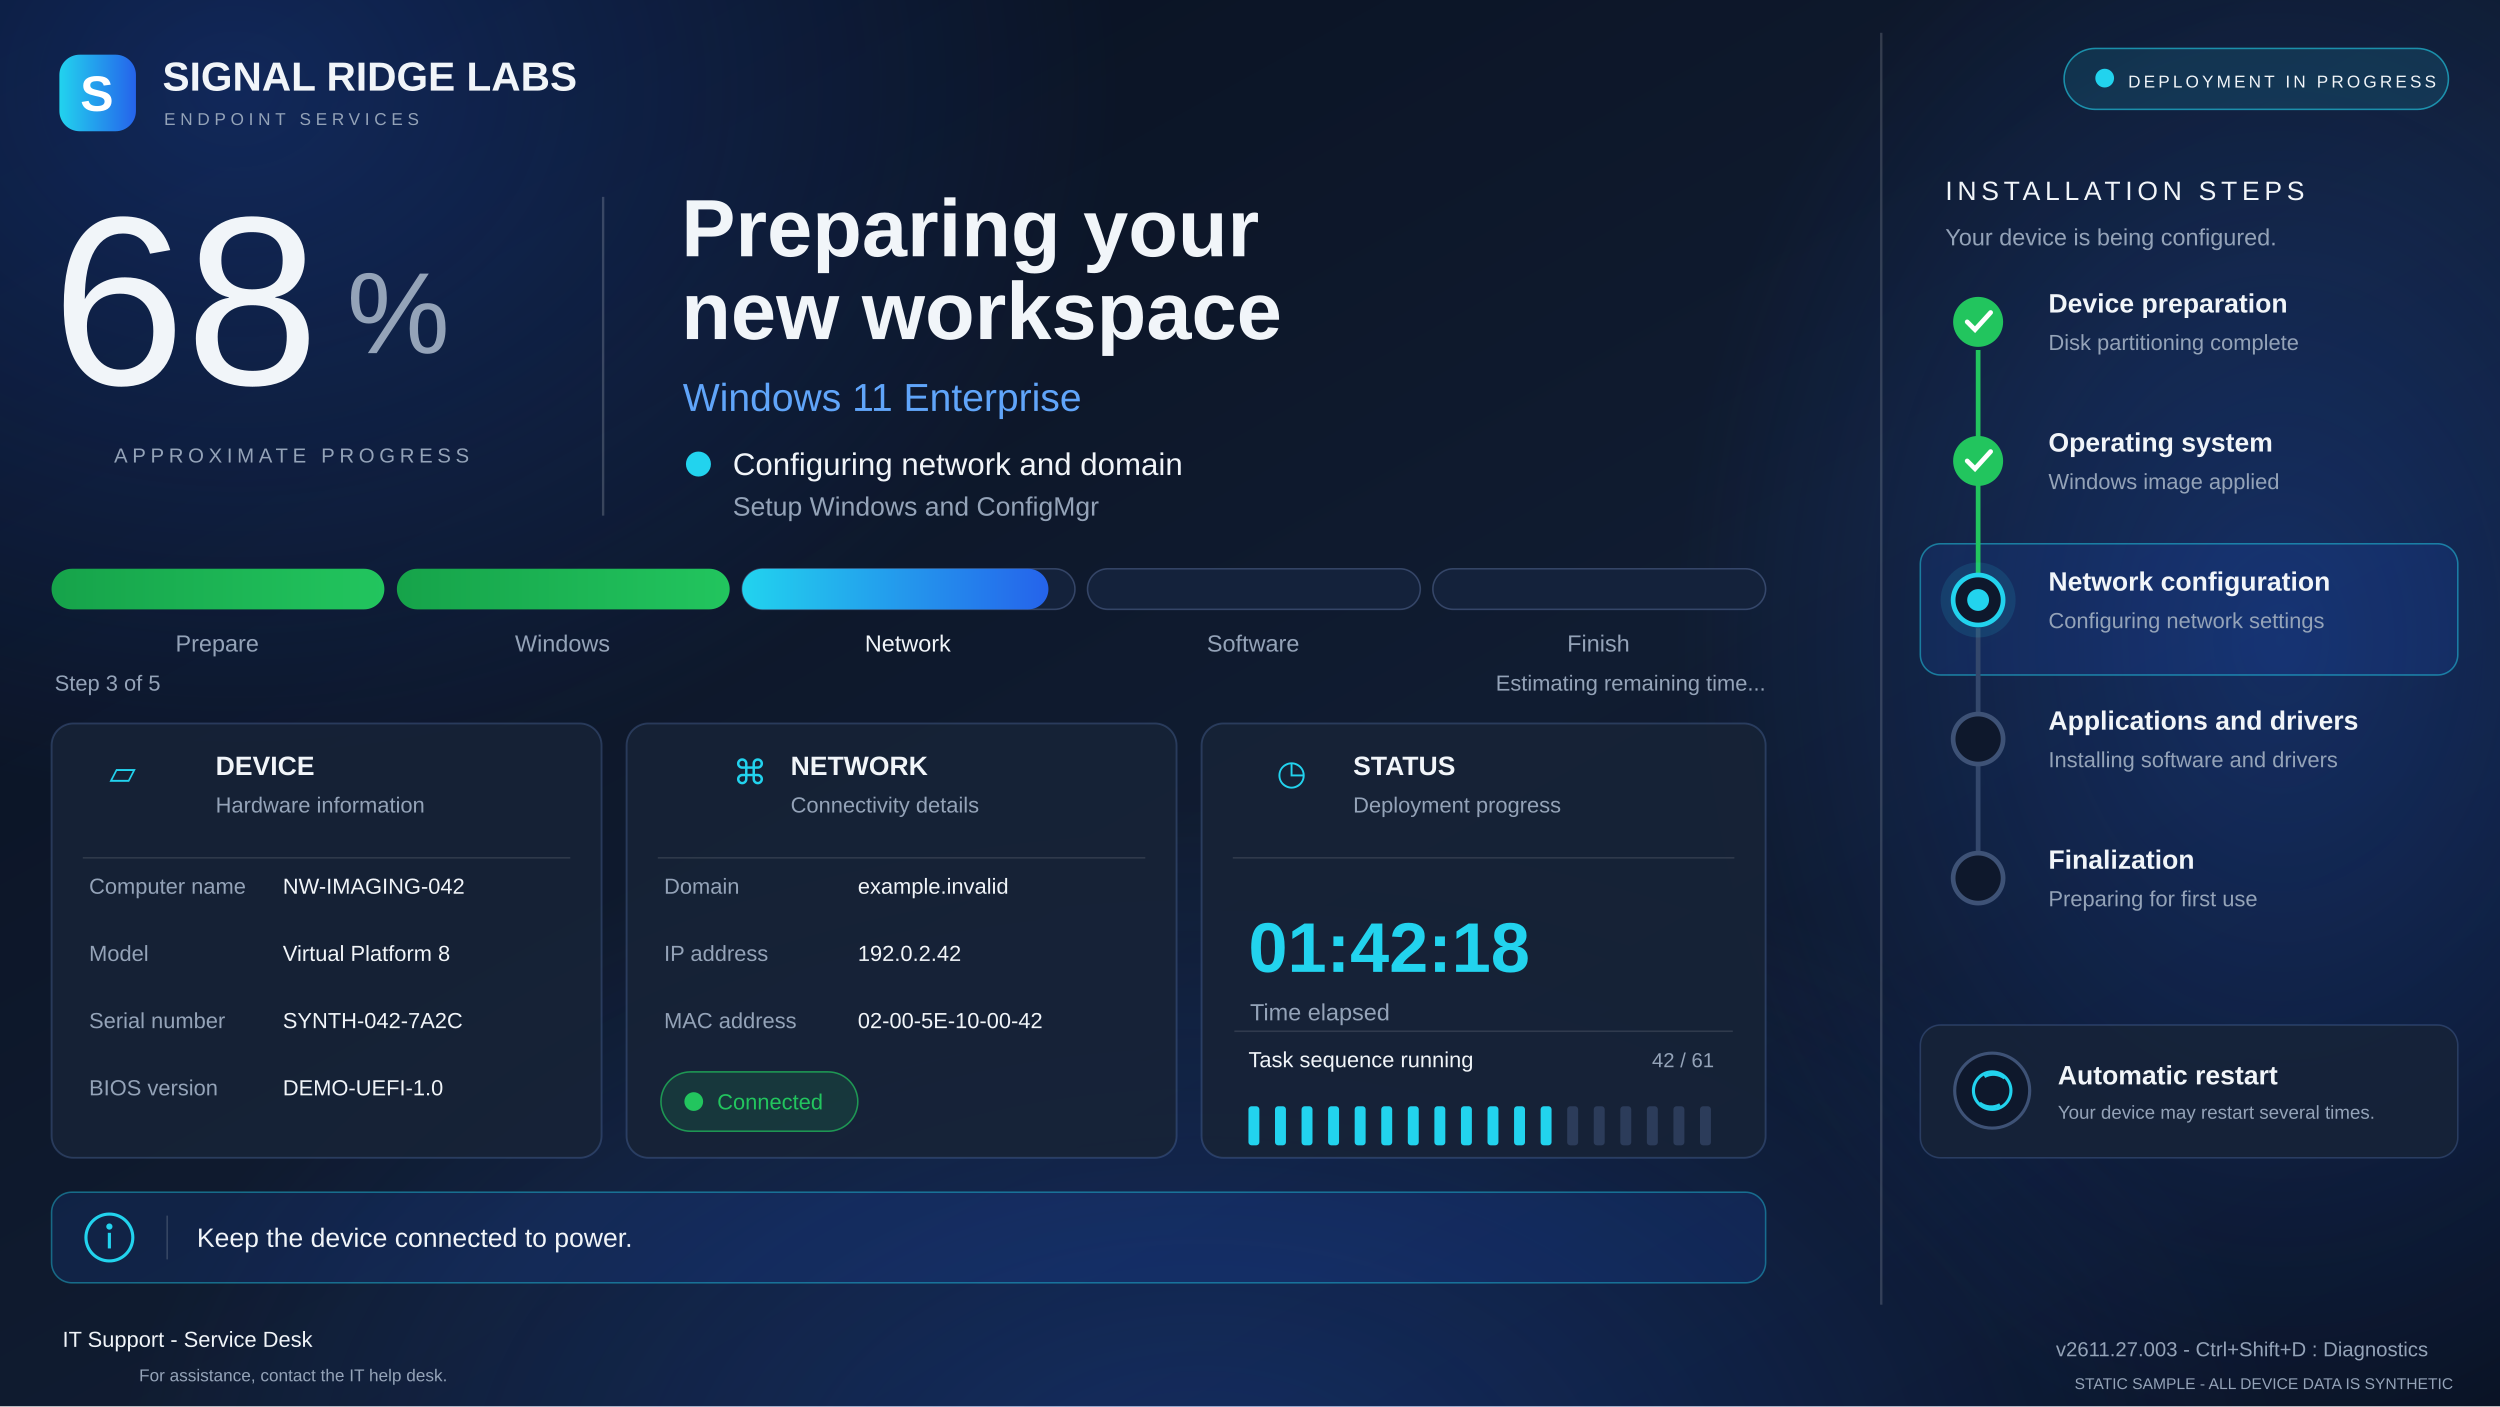
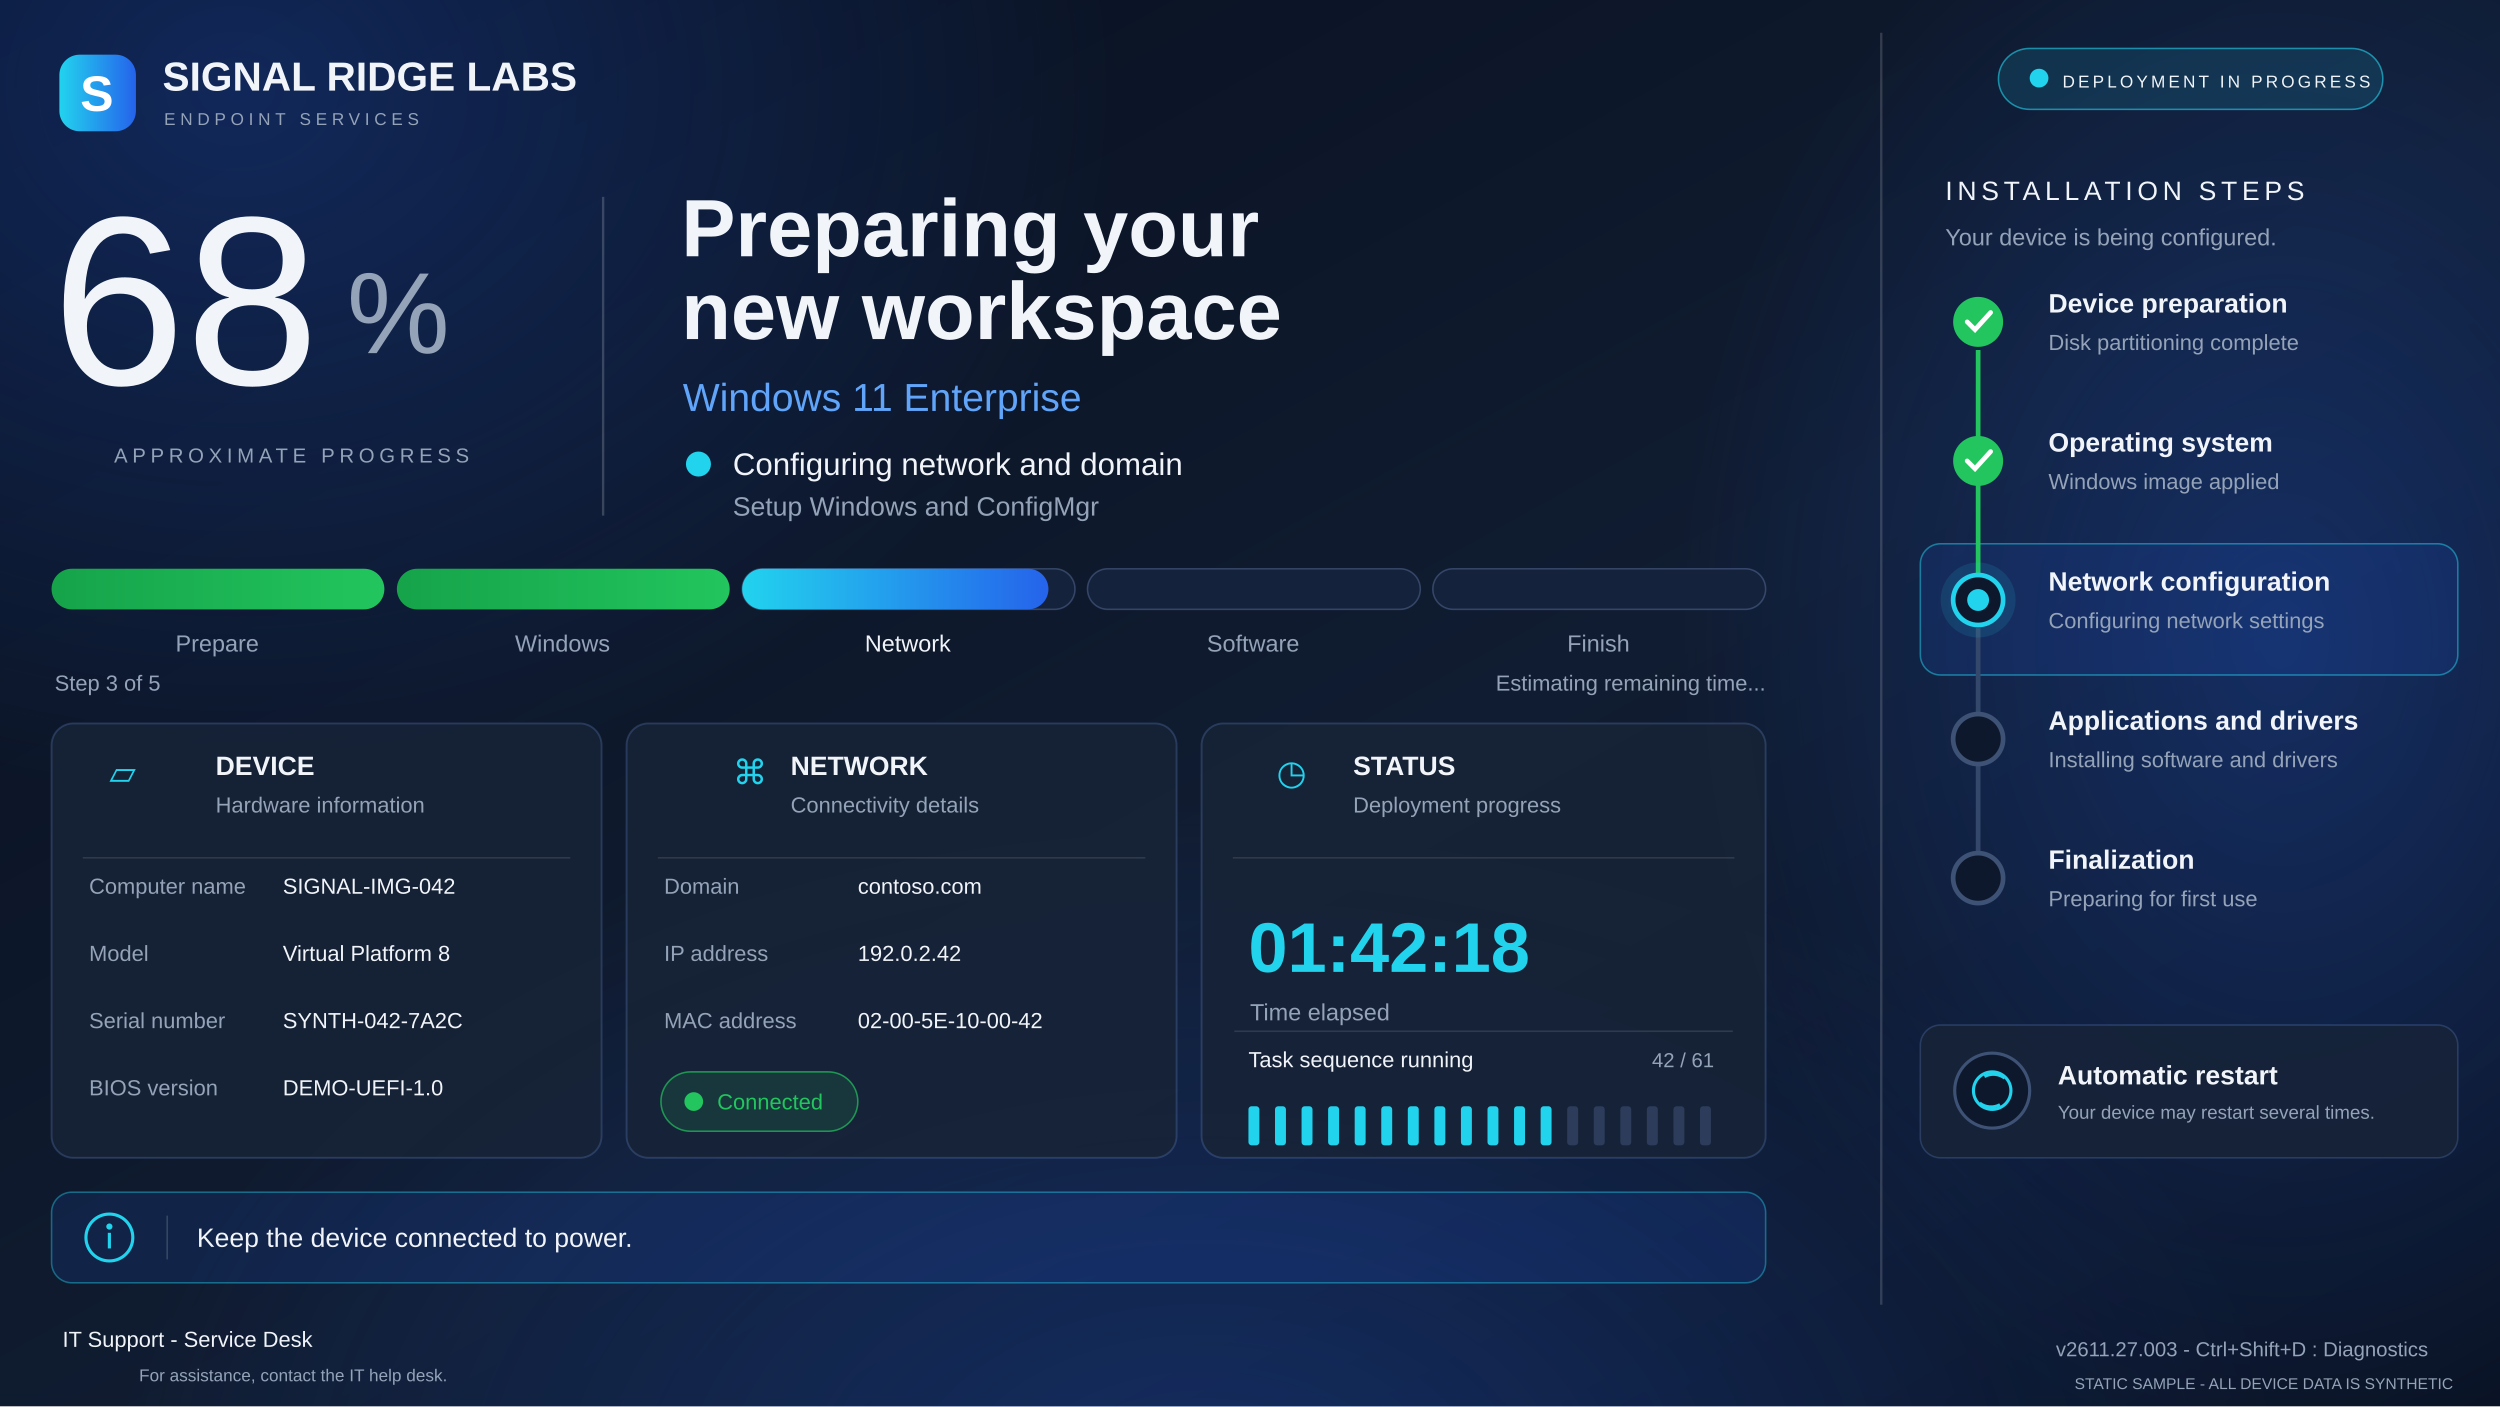
<svg xmlns="http://www.w3.org/2000/svg" width="1600" height="900" viewBox="0 0 1600 900">
  <defs>
    <linearGradient id="bg" x2="1" y2="1">
      <stop stop-color="#080F1E" />
      <stop offset=".55" stop-color="#101C31" />
      <stop offset="1" stop-color="#0A1325" />
    </linearGradient>
    <radialGradient id="glow">
      <stop stop-color="#2563EB" stop-opacity=".28" />
      <stop offset="1" stop-color="#2563EB" stop-opacity="0" />
    </radialGradient>
    <linearGradient id="accent">
      <stop stop-color="#22D3EE" />
      <stop offset="1" stop-color="#2563EB" />
    </linearGradient>
    <linearGradient id="done">
      <stop stop-color="#16A34A" />
      <stop offset="1" stop-color="#22C55E" />
    </linearGradient>
    <style>text{font-family:'Segoe UI',Arial,sans-serif}.primary{fill:#F1F5F9}.dim{fill:#94A3B8}.cap{letter-spacing:3px}.card{fill:#172337;fill-opacity:.9;stroke:#78A0E6;stroke-opacity:.23;stroke-width:1.2}.rule{stroke:#FFFFFF;stroke-opacity:.11}</style>
  </defs>
  <rect width="1600" height="900" fill="url(#bg)" />
  <ellipse cx="150" cy="55" rx="570" ry="460" fill="url(#glow)" />
  <ellipse cx="770" cy="960" rx="700" ry="450" fill="url(#glow)" />
  <ellipse cx="1460" cy="410" rx="390" ry="520" fill="url(#glow)" />
  <line x1="1204" y1="21" x2="1204" y2="835" stroke="#FFFFFF" stroke-opacity=".16" stroke-width="1.5" />
  <rect x="38" y="35" width="49" height="49" rx="13" fill="url(#accent)" />
  <text x="62" y="71" text-anchor="middle" font-size="32" font-weight="700" fill="#FFFFFF">S</text>
  <text x="104" y="58" class="primary" font-size="26" font-weight="700">SIGNAL RIDGE LABS</text>
  <text x="105" y="80" class="dim" font-size="11" letter-spacing="3">ENDPOINT SERVICES</text>
-   <rect x="1321" y="31" width="246" height="39" rx="20" fill="#22D3EE" fill-opacity=".12" stroke="#22D3EE" stroke-opacity=".6" />
-   <circle cx="1347" cy="50" r="6" fill="#22D3EE" />
-   <text x="1362" y="56" class="primary" font-size="11" letter-spacing="2">DEPLOYMENT IN PROGRESS</text>
+   <rect x="1279" y="31" width="246" height="39" rx="20" fill="#22D3EE" fill-opacity=".12" stroke="#22D3EE" stroke-opacity=".6" />
+   <circle cx="1305" cy="50" r="6" fill="#22D3EE" />
+   <text x="1320" y="56" class="primary" font-size="11" letter-spacing="2">DEPLOYMENT IN PROGRESS</text>
  <text x="33" y="246" class="primary" font-size="154" font-weight="300">68</text>
  <text x="222" y="226" class="dim" font-size="74" font-weight="300">%</text>
  <text x="73" y="296" class="dim" font-size="13" letter-spacing="3">APPROXIMATE PROGRESS</text>
  <line x1="386" y1="126" x2="386" y2="330" stroke="#FFFFFF" stroke-opacity=".18" stroke-width="1.5" />
  <text x="436" y="164" class="primary" font-size="52" font-weight="650">Preparing your</text>
  <text x="436" y="217" class="primary" font-size="52" font-weight="650">new workspace</text>
  <text x="437" y="263" fill="#60A5FA" font-size="25">Windows 11 Enterprise</text>
  <circle cx="447" cy="297" r="8" fill="#22D3EE" />
  <text x="469" y="304" class="primary" font-size="20">Configuring network and domain</text>
  <text x="469" y="330" class="dim" font-size="17">Setup Windows and ConfigMgr</text>
  <rect x="33" y="364" width="213" height="26" rx="13" fill="url(#done)" />
  <rect x="254" y="364" width="213" height="26" rx="13" fill="url(#done)" />
  <rect x="475" y="364" width="213" height="26" rx="13" fill="#14223B" stroke="#A0BEFF" stroke-opacity=".25" />
  <rect x="475" y="364" width="196" height="26" rx="13" fill="url(#accent)" />
  <rect x="696" y="364" width="213" height="26" rx="13" fill="#14223B" stroke="#A0BEFF" stroke-opacity=".25" />
  <rect x="917" y="364" width="213" height="26" rx="13" fill="#14223B" stroke="#A0BEFF" stroke-opacity=".25" />
  <text x="139" y="417" text-anchor="middle" class="dim" font-size="15">Prepare</text>
  <text x="360" y="417" text-anchor="middle" class="dim" font-size="15">Windows</text>
  <text x="581" y="417" text-anchor="middle" class="primary" font-size="15">Network</text>
  <text x="802" y="417" text-anchor="middle" class="dim" font-size="15">Software</text>
  <text x="1023" y="417" text-anchor="middle" class="dim" font-size="15">Finish</text>
  <text x="35" y="442" class="dim" font-size="14">Step 3 of 5</text>
  <text x="1130" y="442" text-anchor="end" class="dim" font-size="14">Estimating remaining time...</text>
  <rect x="33" y="463" width="352" height="278" rx="14" class="card" />
  <rect x="401" y="463" width="352" height="278" rx="14" class="card" />
  <rect x="769" y="463" width="361" height="278" rx="14" class="card" />
  <text x="70" y="502" fill="#22D3EE" font-size="22">▱</text>
  <text x="138" y="496" class="primary" font-size="17" font-weight="700">DEVICE</text>
  <text x="138" y="520" class="dim" font-size="14">Hardware information</text>
  <text x="469" y="502" fill="#22D3EE" font-size="22">⌘</text>
  <text x="506" y="496" class="primary" font-size="17" font-weight="700">NETWORK</text>
  <text x="506" y="520" class="dim" font-size="14">Connectivity details</text>
  <text x="817" y="502" fill="#22D3EE" font-size="22">◷</text>
  <text x="866" y="496" class="primary" font-size="17" font-weight="700">STATUS</text>
  <text x="866" y="520" class="dim" font-size="14">Deployment progress</text>
  <line x1="53" y1="549" x2="365" y2="549" class="rule" />
  <line x1="421" y1="549" x2="733" y2="549" class="rule" />
  <line x1="789" y1="549" x2="1110" y2="549" class="rule" />
  <text x="57" y="572" class="dim" font-size="14">Computer name</text>
-   <text x="181" y="572" class="primary" font-size="14">NW-IMAGING-042</text>
+   <text x="181" y="572" class="primary" font-size="14">SIGNAL-IMG-042</text>
  <text x="57" y="615" class="dim" font-size="14">Model</text>
  <text x="181" y="615" class="primary" font-size="14">Virtual Platform 8</text>
  <text x="57" y="658" class="dim" font-size="14">Serial number</text>
  <text x="181" y="658" class="primary" font-size="14">SYNTH-042-7A2C</text>
  <text x="57" y="701" class="dim" font-size="14">BIOS version</text>
  <text x="181" y="701" class="primary" font-size="14">DEMO-UEFI-1.0</text>
  <text x="425" y="572" class="dim" font-size="14">Domain</text>
-   <text x="549" y="572" class="primary" font-size="14">example.invalid</text>
+   <text x="549" y="572" class="primary" font-size="14">contoso.com</text>
  <text x="425" y="615" class="dim" font-size="14">IP address</text>
  <text x="549" y="615" class="primary" font-size="14">192.0.2.42</text>
  <text x="425" y="658" class="dim" font-size="14">MAC address</text>
  <text x="549" y="658" class="primary" font-size="14">02-00-5E-10-00-42</text>
  <rect x="423" y="686" width="126" height="38" rx="19" fill="#22C55E" fill-opacity=".13" stroke="#22C55E" stroke-opacity=".7" />
  <circle cx="444" cy="705" r="6" fill="#22C55E" />
  <text x="459" y="710" fill="#22C55E" font-size="14">Connected</text>
  <text x="799" y="622" fill="#22D3EE" font-size="45" font-weight="700">01:42:18</text>
  <text x="800" y="653" class="dim" font-size="15">Time elapsed</text>
  <line x1="790" y1="660" x2="1109" y2="660" class="rule" />
  <text x="799" y="683" class="primary" font-size="14">Task sequence running</text>
  <text x="1097" y="683" text-anchor="end" class="dim" font-size="13">42 / 61</text>
  <g fill="#22D3EE">
    <rect x="799" y="708" width="7" height="25" rx="2" />
    <rect x="816" y="708" width="7" height="25" rx="2" />
    <rect x="833" y="708" width="7" height="25" rx="2" />
    <rect x="850" y="708" width="7" height="25" rx="2" />
    <rect x="867" y="708" width="7" height="25" rx="2" />
    <rect x="884" y="708" width="7" height="25" rx="2" />
    <rect x="901" y="708" width="7" height="25" rx="2" />
    <rect x="918" y="708" width="7" height="25" rx="2" />
    <rect x="935" y="708" width="7" height="25" rx="2" />
    <rect x="952" y="708" width="7" height="25" rx="2" />
    <rect x="969" y="708" width="7" height="25" rx="2" />
    <rect x="986" y="708" width="7" height="25" rx="2" />
  </g>
  <g fill="#2C3C5A">
    <rect x="1003" y="708" width="7" height="25" rx="2" />
    <rect x="1020" y="708" width="7" height="25" rx="2" />
    <rect x="1037" y="708" width="7" height="25" rx="2" />
    <rect x="1054" y="708" width="7" height="25" rx="2" />
    <rect x="1071" y="708" width="7" height="25" rx="2" />
    <rect x="1088" y="708" width="7" height="25" rx="2" />
  </g>
  <text x="1245" y="128" class="primary" font-size="17" letter-spacing="3">INSTALLATION STEPS</text>
  <text x="1245" y="157" class="dim" font-size="15">Your device is being configured.</text>
  <rect x="1229" y="348" width="344" height="84" rx="13" fill="#2563EB" fill-opacity=".12" stroke="#22D3EE" stroke-opacity=".5" />
  <line x1="1266" y1="224" x2="1266" y2="285" stroke="#22C55E" stroke-width="3" />
  <line x1="1266" y1="304" x2="1266" y2="373" stroke="#22C55E" stroke-width="3" />
  <line x1="1266" y1="402" x2="1266" y2="461" stroke="#34486C" stroke-width="3" />
  <line x1="1266" y1="490" x2="1266" y2="549" stroke="#34486C" stroke-width="3" />
  <circle cx="1266" cy="206" r="16" fill="#22C55E" />
  <path d="M1259 206l5 5 10-11" fill="none" stroke="#FFFFFF" stroke-width="3" stroke-linecap="round" />
  <circle cx="1266" cy="295" r="16" fill="#22C55E" />
  <path d="M1259 295l5 5 10-11" fill="none" stroke="#FFFFFF" stroke-width="3" stroke-linecap="round" />
  <circle cx="1266" cy="384" r="24" fill="#22D3EE" fill-opacity=".12" />
  <circle cx="1266" cy="384" r="16" fill="#0E182C" stroke="#22D3EE" stroke-width="3" />
  <circle cx="1266" cy="384" r="7" fill="#22D3EE" />
  <circle cx="1266" cy="473" r="16" fill="#0E182C" stroke="#3E5276" stroke-width="3" />
  <circle cx="1266" cy="562" r="16" fill="#0E182C" stroke="#3E5276" stroke-width="3" />
  <text x="1311" y="200" class="primary" font-size="17" font-weight="700">Device preparation</text>
  <text x="1311" y="224" class="dim" font-size="14">Disk partitioning complete</text>
  <text x="1311" y="289" class="primary" font-size="17" font-weight="700">Operating system</text>
  <text x="1311" y="313" class="dim" font-size="14">Windows image applied</text>
  <text x="1311" y="378" class="primary" font-size="17" font-weight="700">Network configuration</text>
  <text x="1311" y="402" class="dim" font-size="14">Configuring network settings</text>
  <text x="1311" y="467" class="primary" font-size="17" font-weight="700">Applications and drivers</text>
  <text x="1311" y="491" class="dim" font-size="14">Installing software and drivers</text>
  <text x="1311" y="556" class="primary" font-size="17" font-weight="700">Finalization</text>
  <text x="1311" y="580" class="dim" font-size="14">Preparing for first use</text>
  <rect x="1229" y="656" width="344" height="85" rx="13" fill="#172337" fill-opacity=".8" stroke="#78A0E6" stroke-opacity=".23" />
  <circle cx="1275" cy="698" r="24" fill="#0E182C" stroke="#3E5276" stroke-width="2" />
  <circle cx="1275" cy="698" r="12" fill="none" stroke="#22D3EE" stroke-width="2" />
  <path d="M1270 689a12 12 0 0 1 13 1M1280 707a12 12 0 0 1-13-1" fill="none" stroke="#22D3EE" stroke-width="2" />
  <text x="1317" y="694" class="primary" font-size="17" font-weight="700">Automatic restart</text>
  <text x="1317" y="716" class="dim" font-size="12">Your device may restart several times.</text>
  <rect x="33" y="763" width="1097" height="58" rx="13" fill="#2563EB" fill-opacity=".13" stroke="#22D3EE" stroke-opacity=".42" />
  <circle cx="70" cy="792" r="15" fill="none" stroke="#22D3EE" stroke-width="2" />
  <circle cx="70" cy="785" r="2" fill="#22D3EE" />
  <line x1="70" y1="789" x2="70" y2="799" stroke="#22D3EE" stroke-width="2" />
  <line x1="107" y1="778" x2="107" y2="806" stroke="#FFFFFF" stroke-opacity=".16" />
  <text x="126" y="798" class="primary" font-size="17">Keep the device connected to power.</text>
  <text x="40" y="862" class="primary" font-size="14">IT Support - Service Desk</text>
  <text x="89" y="884" class="dim" font-size="11">For assistance, contact the IT help desk.</text>
  <text x="1554" y="868" text-anchor="end" class="dim" font-size="13">v2611.27.003 - Ctrl+Shift+D : Diagnostics</text>
  <text x="1570" y="889" text-anchor="end" class="dim" font-size="10">STATIC SAMPLE - ALL DEVICE DATA IS SYNTHETIC</text>
</svg>
